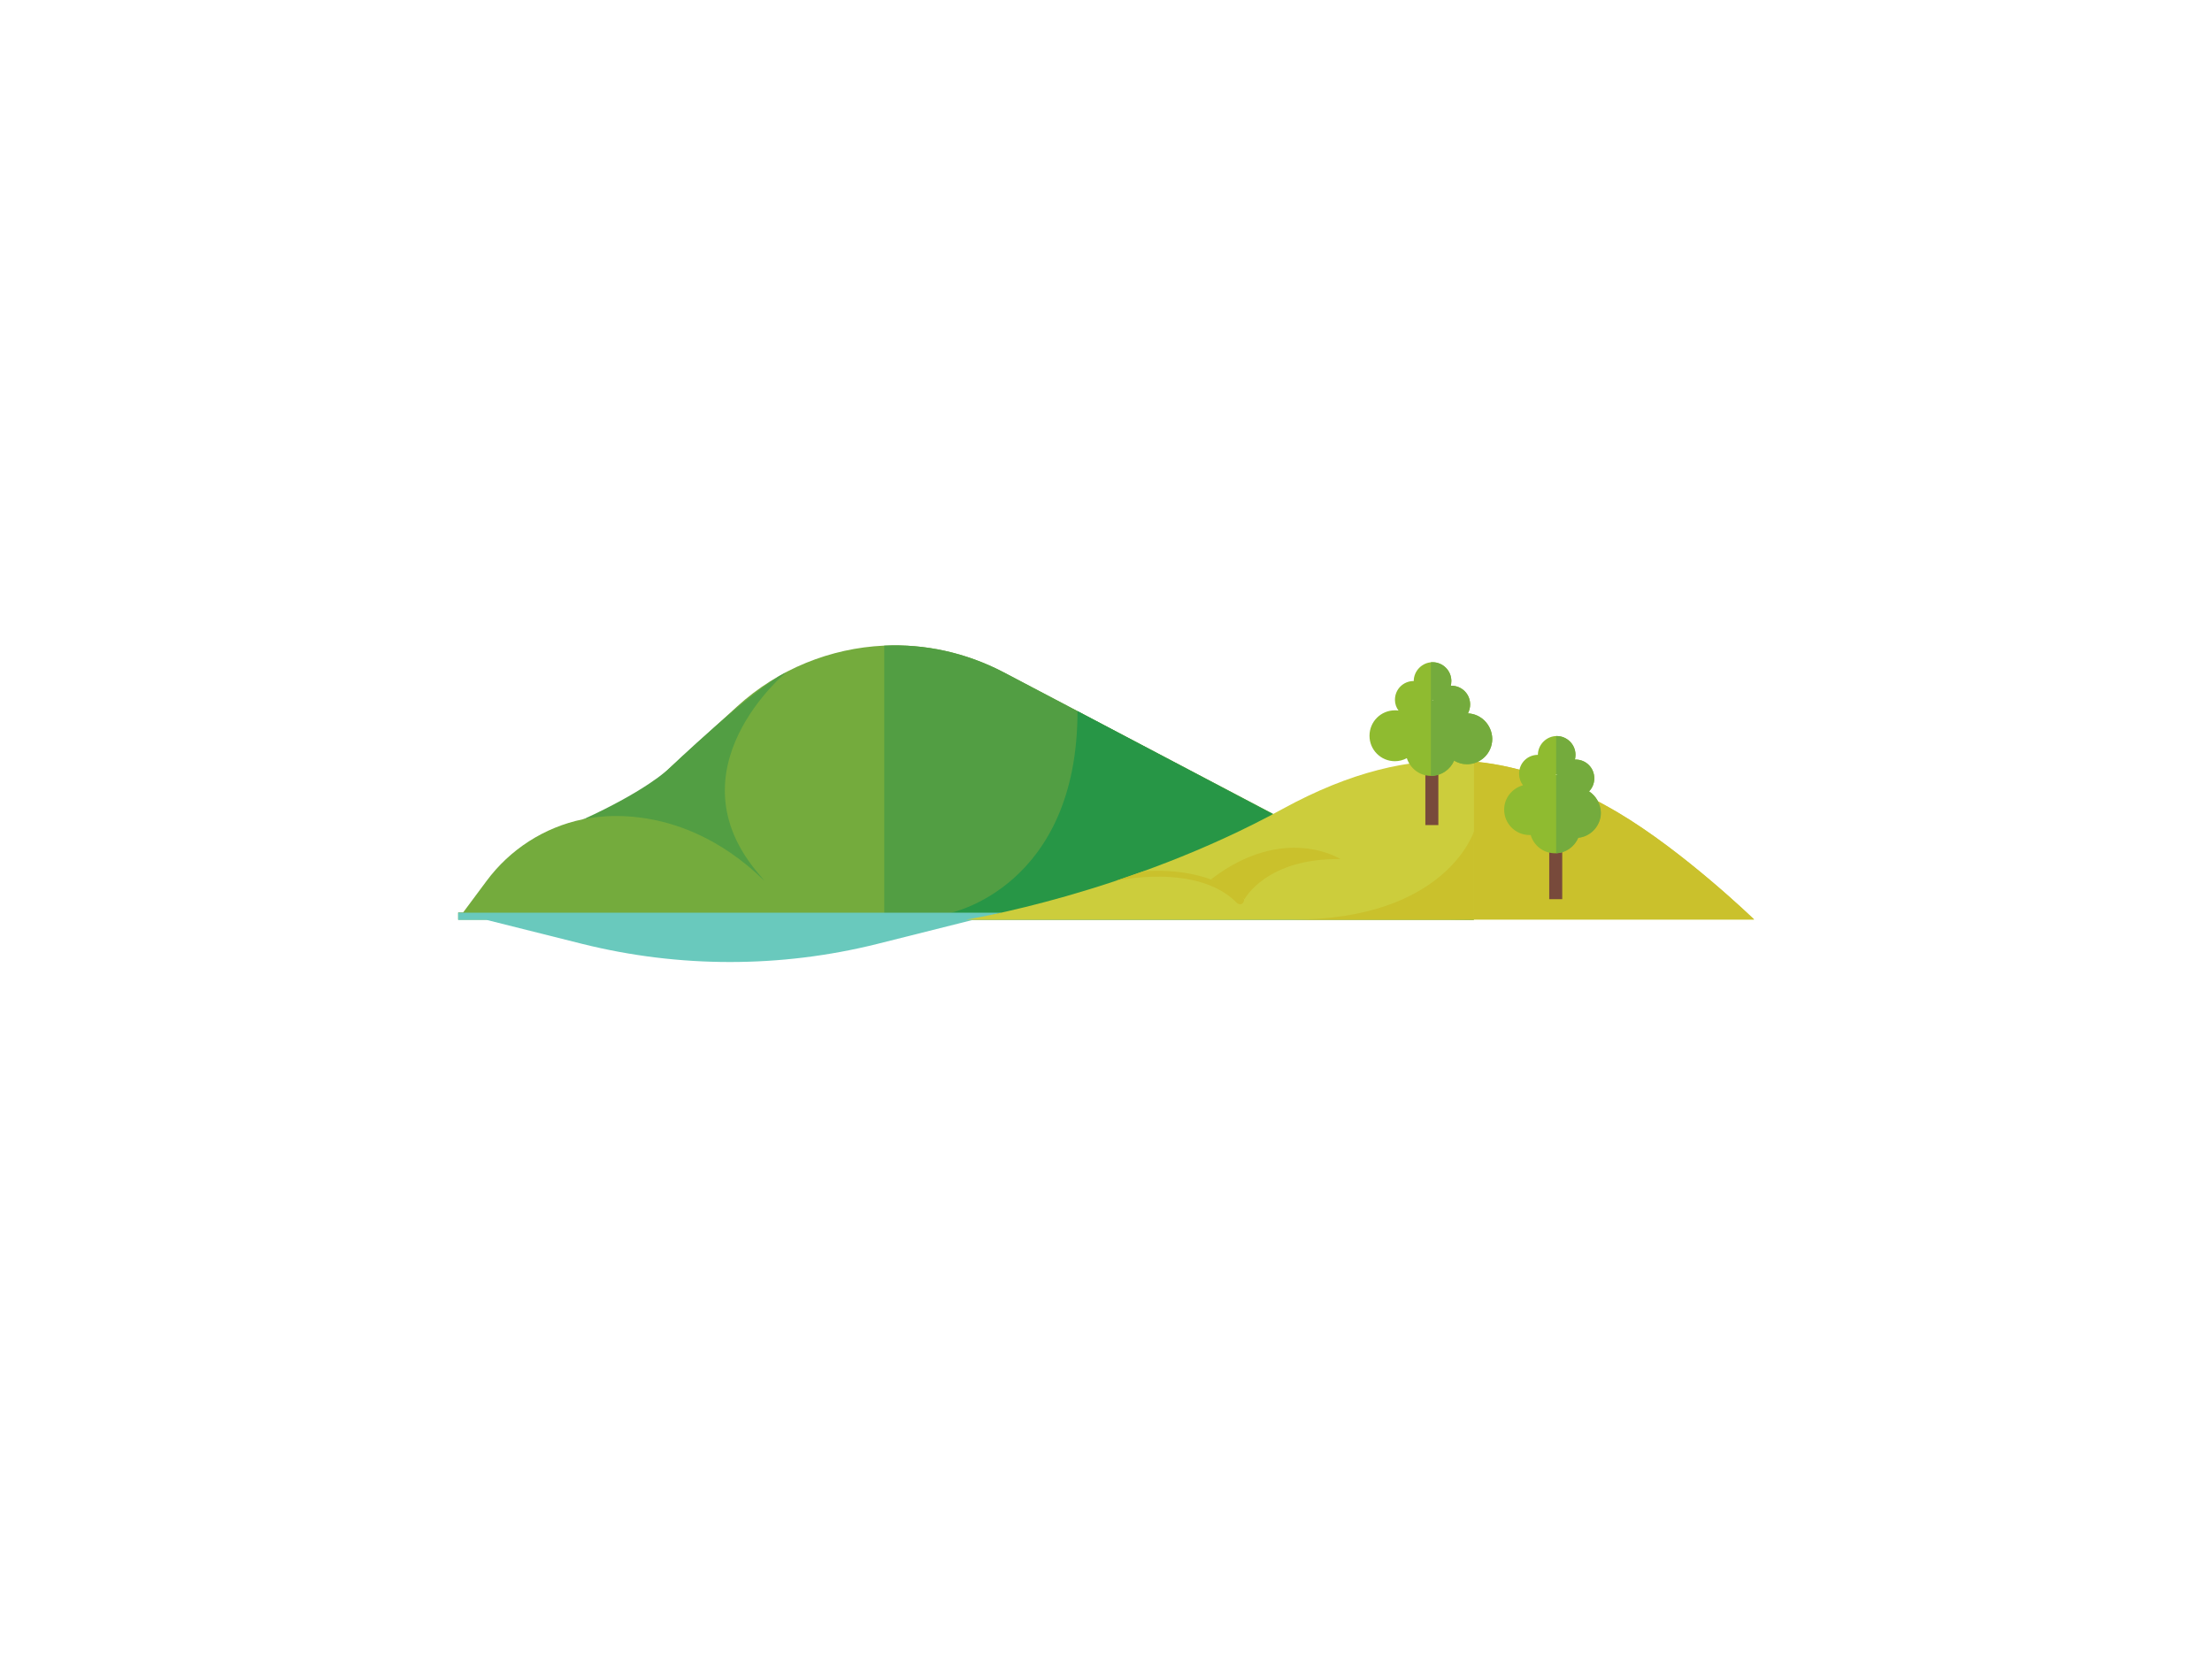
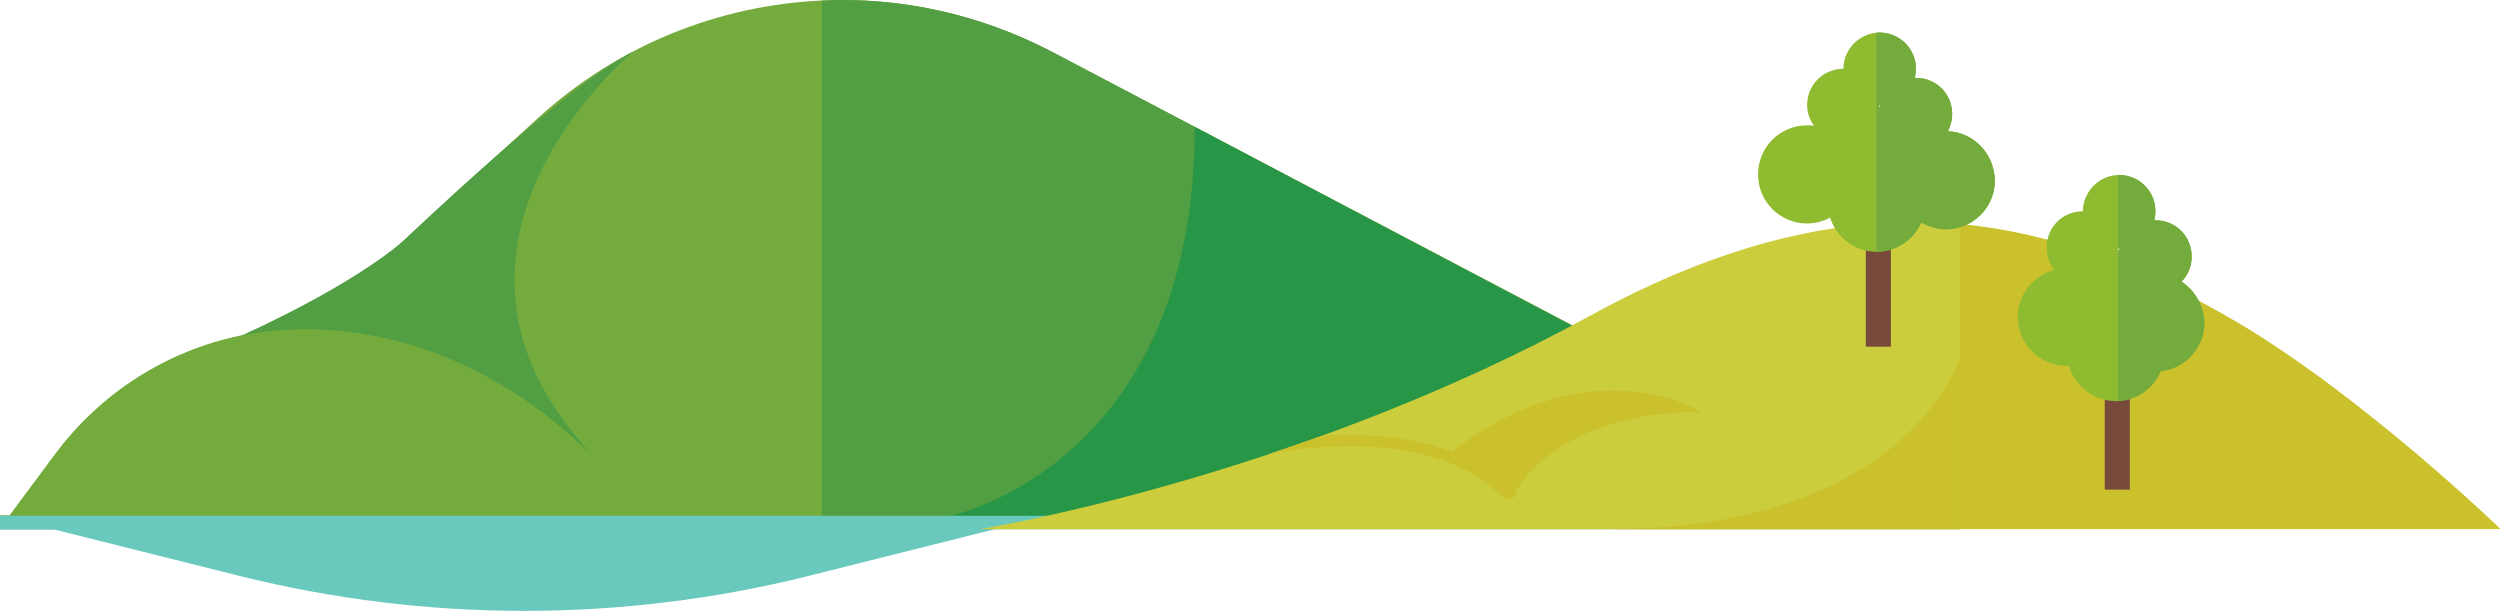
- <svg xmlns="http://www.w3.org/2000/svg" version="1.1" id="Layer_1" x="0px" y="0px" viewBox="0 0 800 600" enable-background="new 0 0 800 600" xml:space="preserve">
-   <path fill="#74AB3D" d="M165.7,332.6v-2.6l1.8,0l8.4-11.3c8.5-11.5,20.9-19.5,34.9-22.4h0c9.4-2,18-6.4,25.1-12.8l30.7-28  c14.9-13.6,33.8-21.1,53.1-22c14.7-0.7,29.6,2.5,43.2,9.6l170.2,89.5H165.7z" />
-   <path fill="#529E43" d="M362.9,243.1c-13.6-7.1-28.5-10.3-43.1-9.6l0,0v99.1l213.3,0L362.9,243.1z" />
+ <svg xmlns="http://www.w3.org/2000/svg" version="1.1" id="Layer_1" x="0px" y="0px" viewBox="165.7 233.4 468.7 114.5" enable-background="new 165.7 233.4 468.7 114.5" xml:space="preserve">
+   <path fill="#74AB3D" d="M165.7,332.6V330h1.8l8.4-11.3c8.5-11.5,20.9-19.5,34.9-22.4l0,0c9.4-2,18-6.4,25.1-12.8l30.7-28  c14.9-13.6,33.8-21.1,53.1-22c14.7-0.7,29.6,2.5,43.2,9.6l170.2,89.5L165.7,332.6L165.7,332.6z" />
+   <path fill="#529E43" d="M362.9,243.1c-13.6-7.1-28.5-10.3-43.1-9.6l0,0v99.1h213.3L362.9,243.1z" />
  <path fill="#529E43" d="M274.6,316.3L274.6,316.3c-32.9-38.1,9.8-73.2,9.8-73.2c-12.4,6.1-42.7,35.1-42.7,35.1s-7.9,7.7-30.9,18.2  c0,0,33.5-9.3,65.7,22.2L274.6,316.3z" />
  <path fill="#279646" d="M343.9,330.1c0,0,45.8-9.4,45.8-72.9c0,0,126.7,67,143.4,75.4L343.9,330.1z" />
-   <path fill="#69C9BD" d="M362.2,330.1H165.7v2.6l10.3,0l34.7,8.7c35,8.7,71.6,8.7,106.5,0L362.2,330.1z" />
+   <path fill="#69C9BD" d="M362.2,330.1H165.7v2.6H176l34.7,8.7c35,8.7,71.6,8.7,106.5,0L362.2,330.1z" />
  <g>
    <g>
      <path fill="none" stroke="#69C9BD" stroke-miterlimit="10" d="M489.2,321.3" />
    </g>
  </g>
  <g>
    <g>
      <path fill="none" stroke="#69C9BD" stroke-miterlimit="10" d="M491.9,326.6" />
    </g>
  </g>
  <path fill="#CCCD3C" d="M634.4,332.6c0,0-25.3-24.5-49.3-38.7c-35.7-21.1-72-28.3-121.3-1.3c-56,30.7-114.4,40-114.4,40H634.4z" />
  <path fill="#CAC12C" d="M533.1,275.4v25.1v32h101.3c0,0-25.3-24.5-49.3-38.7C568.4,284,551.4,277.1,533.1,275.4z" />
  <g>
    <rect x="515.5" y="273.8" fill="#784A3B" width="4.7" height="24.6" />
-     <path fill="#8FBB30" d="M530.9,258c0.5-1,0.8-2.1,0.8-3.2c0-3.8-3-6.8-6.8-6.8c-0.1,0-0.2,0-0.2,0c0.1-0.5,0.2-1.1,0.2-1.7   c0-3.8-3.1-6.8-6.8-6.8s-6.8,3.1-6.8,6.8c0,0,0,0,0,0c0,0,0,0,0,0c-3.8,0-6.8,3-6.8,6.8c0,1.5,0.5,2.8,1.3,3.9   c-0.4-0.1-0.8-0.1-1.3-0.1c-5.1,0-9.2,4.1-9.2,9.2c0,5.1,4.1,9.2,9.2,9.2c1.5,0,3-0.4,4.3-1.1c1.2,3.7,4.6,6.4,8.7,6.4   c3.8,0,7-2.3,8.4-5.5c1.4,0.8,2.9,1.3,4.6,1.3c5.1,0,9.2-4.1,9.2-9.2C539.6,262.2,535.7,258.2,530.9,258z M518.3,253.1   c0,0.1-0.1,0.2-0.1,0.4c-0.1,0-0.1,0-0.2,0c0-0.1,0-0.2,0-0.3c0,0,0,0,0,0c0,0,0,0,0,0C518.1,253.1,518.2,253.1,518.3,253.1z" />
-     <path fill="#74AB3D" d="M530.9,258c0.5-1,0.8-2.1,0.8-3.2c0-3.8-3-6.8-6.8-6.8c-0.1,0-0.2,0-0.2,0c0.1-0.5,0.2-1.1,0.2-1.7   c0-3.8-3.1-6.8-6.8-6.8c-0.2,0-0.4,0-0.6,0v41.1c3.8,0,7-2.3,8.4-5.5c1.4,0.8,2.9,1.3,4.6,1.3c5.1,0,9.2-4.1,9.2-9.2   C539.6,262.2,535.7,258.2,530.9,258z M518.2,253.4c-0.1,0-0.1,0-0.2,0c0-0.1,0-0.2,0-0.3c0,0,0,0,0,0c0,0,0,0,0,0   c0.1,0,0.2,0,0.2,0C518.3,253.2,518.2,253.3,518.2,253.4z" />
+     <path fill="#8FBB30" d="M530.9,258c0.5-1,0.8-2.1,0.8-3.2c0-3.8-3-6.8-6.8-6.8c-0.1,0-0.2,0-0.2,0c0.1-0.5,0.2-1.1,0.2-1.7   c0-3.8-3.1-6.8-6.8-6.8s-6.8,3.1-6.8,6.8l0,0l0,0c-3.8,0-6.8,3-6.8,6.8c0,1.5,0.5,2.8,1.3,3.9c-0.4-0.1-0.8-0.1-1.3-0.1   c-5.1,0-9.2,4.1-9.2,9.2s4.1,9.2,9.2,9.2c1.5,0,3-0.4,4.3-1.1c1.2,3.7,4.6,6.4,8.7,6.4c3.8,0,7-2.3,8.4-5.5   c1.4,0.8,2.9,1.3,4.6,1.3c5.1,0,9.2-4.1,9.2-9.2C539.6,262.2,535.7,258.2,530.9,258z M518.3,253.1c0,0.1-0.1,0.2-0.1,0.4   c-0.1,0-0.1,0-0.2,0c0-0.1,0-0.2,0-0.3l0,0l0,0C518.1,253.1,518.2,253.1,518.3,253.1z" />
+     <path fill="#74AB3D" d="M530.9,258c0.5-1,0.8-2.1,0.8-3.2c0-3.8-3-6.8-6.8-6.8c-0.1,0-0.2,0-0.2,0c0.1-0.5,0.2-1.1,0.2-1.7   c0-3.8-3.1-6.8-6.8-6.8c-0.2,0-0.4,0-0.6,0v41.1c3.8,0,7-2.3,8.4-5.5c1.4,0.8,2.9,1.3,4.6,1.3c5.1,0,9.2-4.1,9.2-9.2   C539.6,262.2,535.7,258.2,530.9,258z M518.2,253.4c-0.1,0-0.1,0-0.2,0c0-0.1,0-0.2,0-0.3l0,0l0,0c0.1,0,0.2,0,0.2,0   C518.3,253.2,518.2,253.3,518.2,253.4z" />
  </g>
  <g>
    <rect x="560.3" y="300.6" fill="#784A3B" width="4.7" height="24.6" />
-     <path fill="#8FBB30" d="M578.9,293.9c0-3.2-1.7-6.1-4.2-7.7c1.2-1.2,1.9-2.9,1.9-4.7c0-3.8-3-6.8-6.8-6.8c-0.1,0-0.2,0-0.2,0   c0.1-0.5,0.2-1.1,0.2-1.7c0-3.8-3.1-6.8-6.8-6.8s-6.8,3.1-6.8,6.8c0,0,0,0,0,0c0,0,0,0,0,0c-3.8,0-6.8,3-6.8,6.8   c0,1.6,0.5,3,1.4,4.2c-3.9,1.1-6.8,4.6-6.8,8.8c0,5.1,4.1,9.2,9.2,9.2c0.1,0,0.2,0,0.4,0c1.1,3.8,4.6,6.6,8.8,6.6   c3.8,0,7-2.3,8.4-5.6C575.3,302.6,578.9,298.7,578.9,293.9z M563.1,279.9c0,0.1-0.1,0.2-0.1,0.4c-0.1,0-0.1,0-0.2,0   c0-0.1,0-0.2,0-0.3c0,0,0,0,0,0c0,0,0,0,0,0C563,279.9,563,279.9,563.1,279.9z" />
-     <path fill="#74AB3D" d="M574.7,286.2c1.2-1.2,1.9-2.9,1.9-4.7c0-3.8-3-6.8-6.8-6.8c-0.1,0-0.2,0-0.2,0c0.1-0.5,0.2-1.1,0.2-1.7   c0-3.8-3.1-6.8-6.8-6.8c-0.1,0-0.1,0-0.2,0v42.4c3.6-0.2,6.6-2.4,8-5.6c4.6-0.5,8.2-4.4,8.2-9.1   C578.9,290.7,577.2,287.9,574.7,286.2z M563,280.3c-0.1,0-0.1,0-0.2,0c0-0.1,0-0.2,0-0.3c0,0,0,0,0,0c0,0,0,0,0,0   c0.1,0,0.2,0,0.2,0C563.1,280,563.1,280.1,563,280.3z" />
+     <path fill="#8FBB30" d="M578.9,293.9c0-3.2-1.7-6.1-4.2-7.7c1.2-1.2,1.9-2.9,1.9-4.7c0-3.8-3-6.8-6.8-6.8c-0.1,0-0.2,0-0.2,0   c0.1-0.5,0.2-1.1,0.2-1.7c0-3.8-3.1-6.8-6.8-6.8s-6.8,3.1-6.8,6.8l0,0l0,0c-3.8,0-6.8,3-6.8,6.8c0,1.6,0.5,3,1.4,4.2   c-3.9,1.1-6.8,4.6-6.8,8.8c0,5.1,4.1,9.2,9.2,9.2c0.1,0,0.2,0,0.4,0c1.1,3.8,4.6,6.6,8.8,6.6c3.8,0,7-2.3,8.4-5.6   C575.3,302.6,578.9,298.7,578.9,293.9z M563.1,279.9c0,0.1-0.1,0.2-0.1,0.4c-0.1,0-0.1,0-0.2,0c0-0.1,0-0.2,0-0.3l0,0l0,0   C563,279.9,563,279.9,563.1,279.9z" />
+     <path fill="#74AB3D" d="M574.7,286.2c1.2-1.2,1.9-2.9,1.9-4.7c0-3.8-3-6.8-6.8-6.8c-0.1,0-0.2,0-0.2,0c0.1-0.5,0.2-1.1,0.2-1.7   c0-3.8-3.1-6.8-6.8-6.8c-0.1,0-0.1,0-0.2,0v42.4c3.6-0.2,6.6-2.4,8-5.6c4.6-0.5,8.2-4.4,8.2-9.1   C578.9,290.7,577.2,287.9,574.7,286.2z M563,280.3c-0.1,0-0.1,0-0.2,0c0-0.1,0-0.2,0-0.3l0,0l0,0c0.1,0,0.2,0,0.2,0   C563.1,280,563.1,280.1,563,280.3z" />
  </g>
-   <path fill="#CAC12C" d="M533.1,300.6c0,0-9.9,32-65.6,32l65.6,0V300.6z" />
+   <path fill="#CAC12C" d="M533.1,300.6c0,0-9.9,32-65.6,32h65.6V300.6z" />
  <path fill="#CAC12C" d="M403.4,318.6c0,0,29.7-6.8,44.1,8.1c0,0,2,1.4,2.5-1.4c0,0-10.4-11.9-36.4-10.2L403.4,318.6z" />
  <path fill="#CAC12C" d="M450.1,325.2c0,0,7.8-14.9,34.7-14.5c0,0-20.3-13-46.8,7.3L450.1,325.2z" />
</svg>
